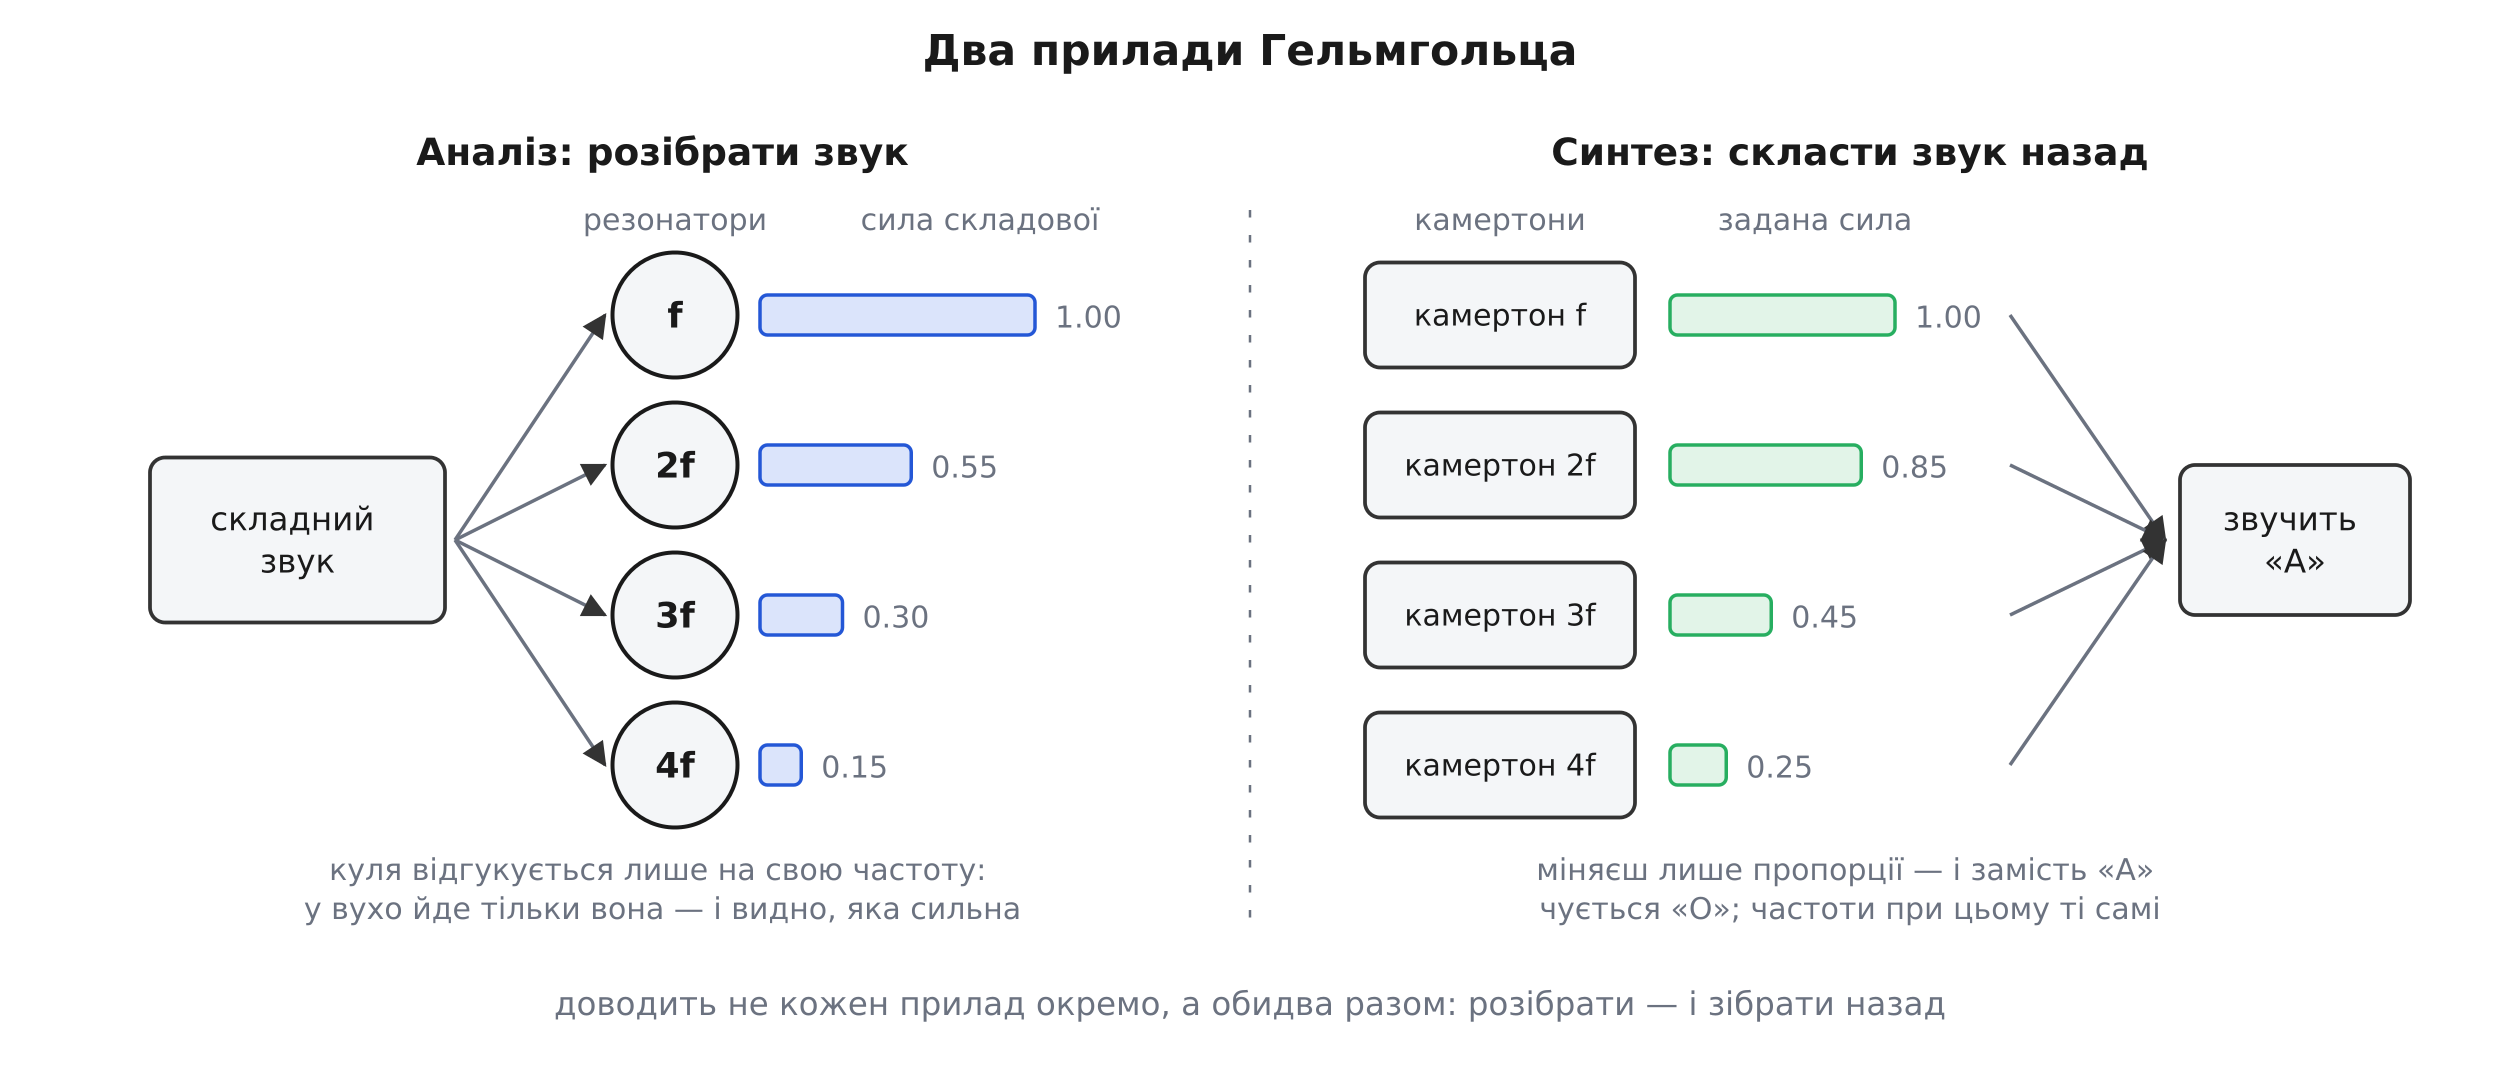
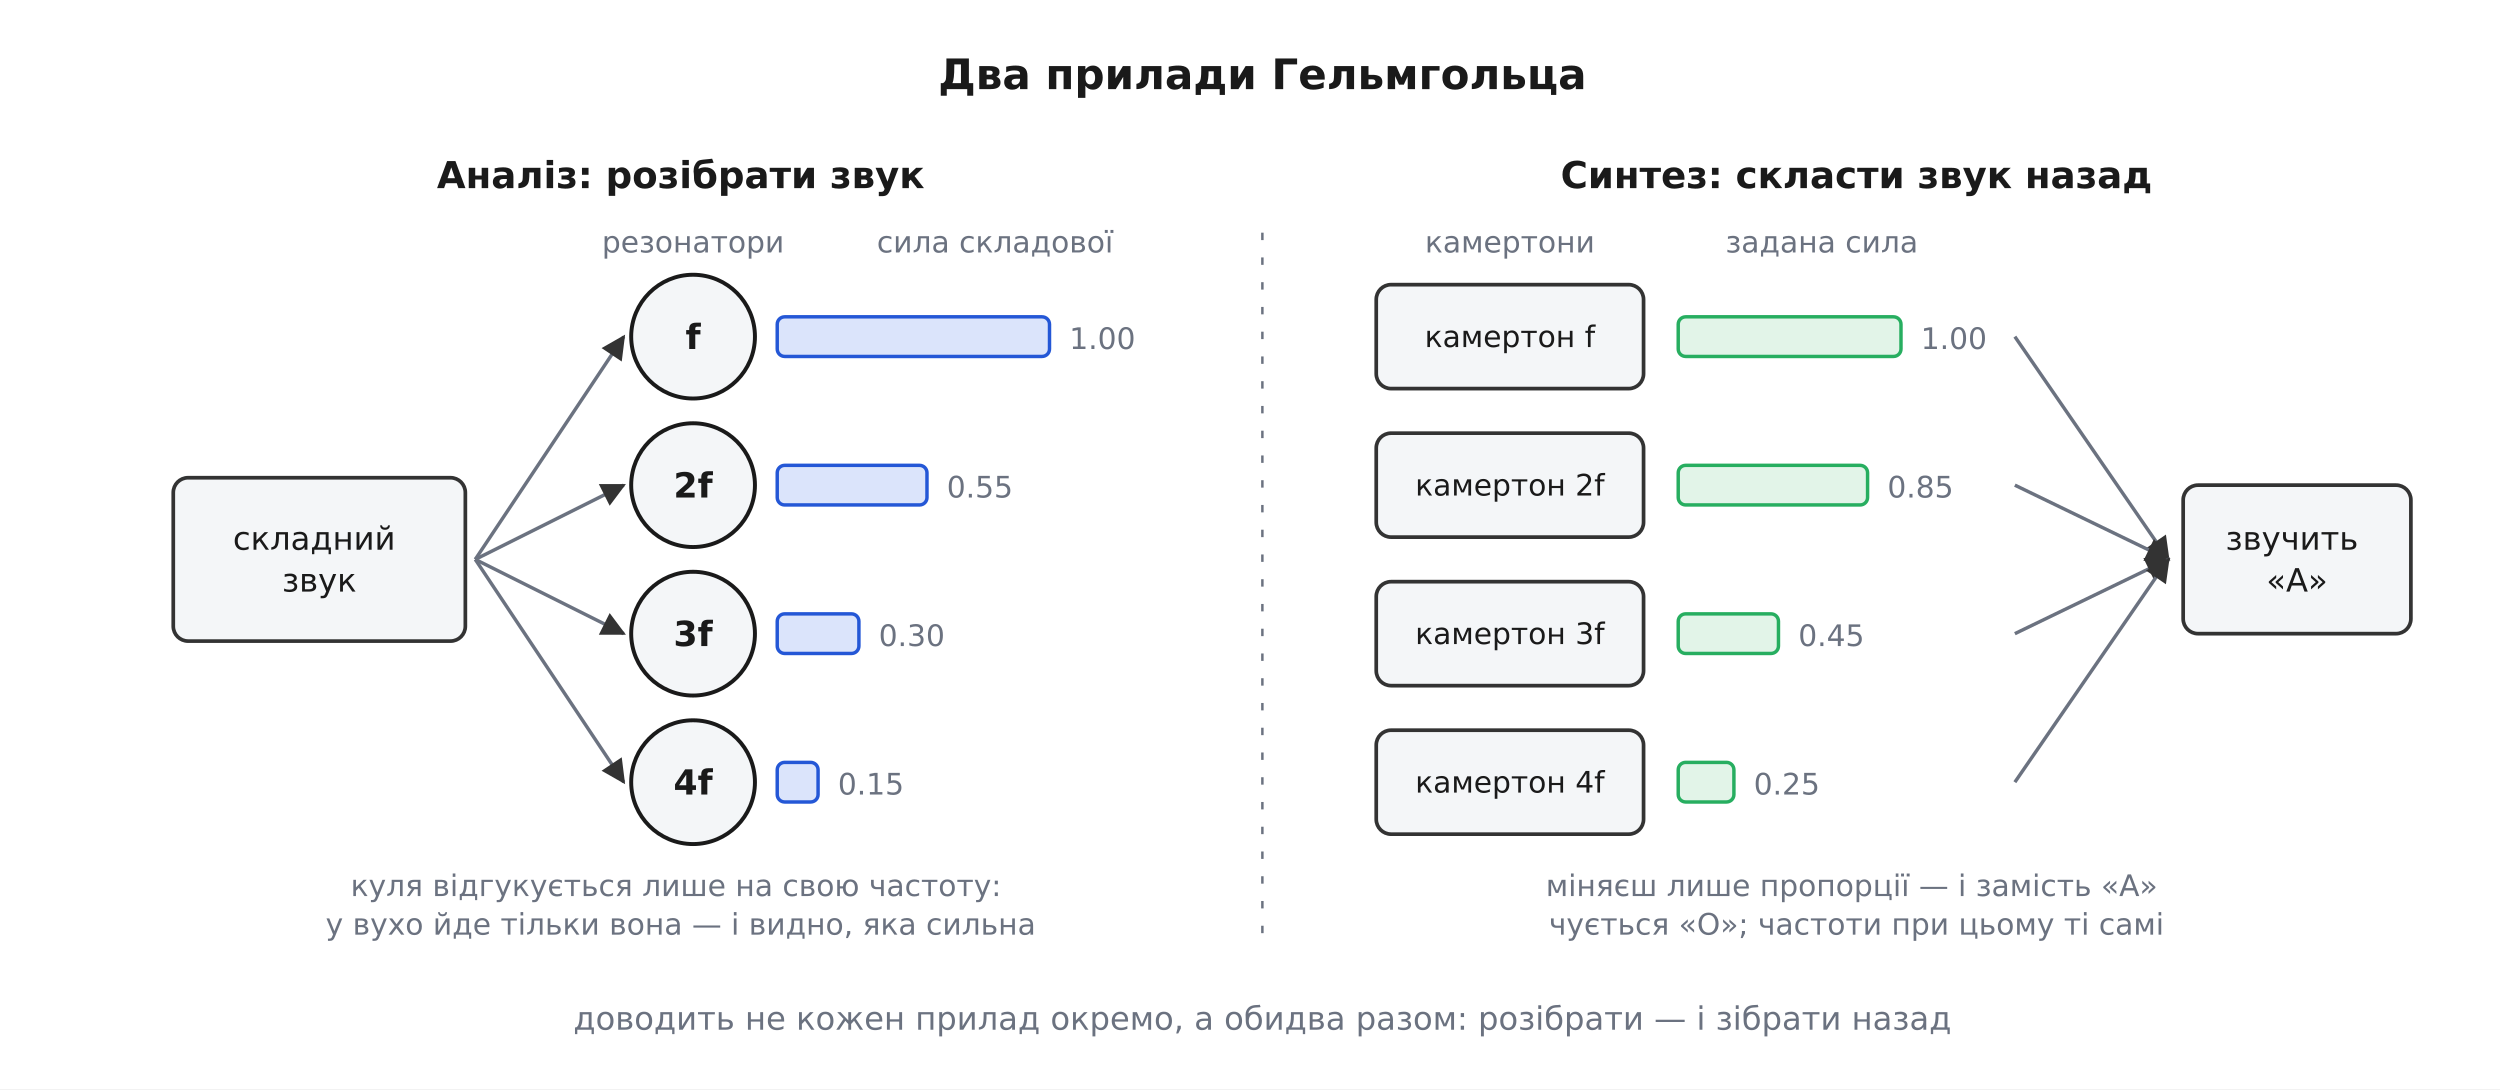
- <svg xmlns="http://www.w3.org/2000/svg" viewBox="0 0 1000 430" font-family="'Segoe UI', 'DejaVu Sans', Arial, sans-serif">
-   <rect width="1000" height="430" fill="#ffffff" />
+ <svg xmlns="http://www.w3.org/2000/svg" viewBox="-10 -10 1010 440" font-family="'Segoe UI', 'DejaVu Sans', Arial, sans-serif">
+   <rect x="-10" y="-10" width="1010" height="440" fill="#ffffff" />
  <defs>
    <marker id="arrow" viewBox="0 0 10 10" refX="9" refY="5" markerWidth="7" markerHeight="7" orient="auto-start-reverse">
      <path d="M0 0 L10 5 L0 10 z" fill="#333333" />
    </marker>
  </defs>
  <text x="500.0" y="26.0" font-family="'Segoe UI', 'DejaVu Sans', Arial, sans-serif" font-size="17" fill="#1a1a1a" text-anchor="middle" font-weight="700">Два прилади Гельмгольца</text>
  <line x1="500.0" y1="84.0" x2="500.0" y2="372.0" stroke="#6b7280" stroke-width="1.0" stroke-dasharray="3,7" />
  <text x="265.0" y="66.0" font-family="'Segoe UI', 'DejaVu Sans', Arial, sans-serif" font-size="15" fill="#1a1a1a" text-anchor="middle" font-weight="700">Аналіз: розібрати звук</text>
  <text x="270.0" y="92.0" font-family="'Segoe UI', 'DejaVu Sans', Arial, sans-serif" font-size="12" fill="#6b7280" text-anchor="middle">резонатори</text>
  <text x="392.0" y="92.0" font-family="'Segoe UI', 'DejaVu Sans', Arial, sans-serif" font-size="12" fill="#6b7280" text-anchor="middle">сила складової</text>
  <rect x="60.0" y="183.0" width="118.0" height="66.0" rx="6" fill="#f4f6f8" stroke="#333333" stroke-width="1.5" />
  <text x="119.0" y="212.1" font-family="'Segoe UI', 'DejaVu Sans', Arial, sans-serif" font-size="13" fill="#1a1a1a" text-anchor="middle">
    <tspan x="119.0" dy="0.0">складний</tspan>
    <tspan x="119.0" dy="16.9">звук</tspan>
  </text>
  <line x1="182.0" y1="216.0" x2="242.0" y2="126.0" stroke="#6b7280" stroke-width="1.4" marker-end="url(#arrow)" />
  <circle cx="270.0" cy="126.0" r="25.0" fill="#f4f6f8" stroke="#1a1a1a" stroke-width="1.6" />
  <text x="270.0" y="131.0" font-family="'Segoe UI', 'DejaVu Sans', Arial, sans-serif" font-size="14" fill="#1a1a1a" text-anchor="middle" font-weight="700">f</text>
  <rect x="304.0" y="118.0" width="110.0" height="16.0" rx="3" fill="#dbe4fb" stroke="#2457d6" stroke-width="1.4" />
  <text x="422.0" y="131.0" font-family="'Segoe UI', 'DejaVu Sans', Arial, sans-serif" font-size="12" fill="#6b7280" text-anchor="start">1.00</text>
  <line x1="182.0" y1="216.0" x2="242.0" y2="186.0" stroke="#6b7280" stroke-width="1.4" marker-end="url(#arrow)" />
  <circle cx="270.0" cy="186.0" r="25.0" fill="#f4f6f8" stroke="#1a1a1a" stroke-width="1.6" />
  <text x="270.0" y="191.0" font-family="'Segoe UI', 'DejaVu Sans', Arial, sans-serif" font-size="14" fill="#1a1a1a" text-anchor="middle" font-weight="700">2f</text>
  <rect x="304.0" y="178.0" width="60.5" height="16.0" rx="3" fill="#dbe4fb" stroke="#2457d6" stroke-width="1.4" />
  <text x="372.5" y="191.0" font-family="'Segoe UI', 'DejaVu Sans', Arial, sans-serif" font-size="12" fill="#6b7280" text-anchor="start">0.55</text>
  <line x1="182.0" y1="216.0" x2="242.0" y2="246.0" stroke="#6b7280" stroke-width="1.4" marker-end="url(#arrow)" />
  <circle cx="270.0" cy="246.0" r="25.0" fill="#f4f6f8" stroke="#1a1a1a" stroke-width="1.6" />
  <text x="270.0" y="251.0" font-family="'Segoe UI', 'DejaVu Sans', Arial, sans-serif" font-size="14" fill="#1a1a1a" text-anchor="middle" font-weight="700">3f</text>
  <rect x="304.0" y="238.0" width="33.0" height="16.0" rx="3" fill="#dbe4fb" stroke="#2457d6" stroke-width="1.4" />
  <text x="345.0" y="251.0" font-family="'Segoe UI', 'DejaVu Sans', Arial, sans-serif" font-size="12" fill="#6b7280" text-anchor="start">0.30</text>
  <line x1="182.0" y1="216.0" x2="242.0" y2="306.0" stroke="#6b7280" stroke-width="1.4" marker-end="url(#arrow)" />
  <circle cx="270.0" cy="306.0" r="25.0" fill="#f4f6f8" stroke="#1a1a1a" stroke-width="1.6" />
  <text x="270.0" y="311.0" font-family="'Segoe UI', 'DejaVu Sans', Arial, sans-serif" font-size="14" fill="#1a1a1a" text-anchor="middle" font-weight="700">4f</text>
  <rect x="304.0" y="298.0" width="16.5" height="16.0" rx="3" fill="#dbe4fb" stroke="#2457d6" stroke-width="1.4" />
  <text x="328.5" y="311.0" font-family="'Segoe UI', 'DejaVu Sans', Arial, sans-serif" font-size="12" fill="#6b7280" text-anchor="start">0.15</text>
  <text x="265.0" y="352.0" font-family="'Segoe UI', 'DejaVu Sans', Arial, sans-serif" font-size="12" fill="#6b7280" text-anchor="middle">
    <tspan x="265.0" dy="0.0">куля відгукується лише на свою частоту:</tspan>
    <tspan x="265.0" dy="15.6">у вухо йде тільки вона — і видно, яка сильна</tspan>
  </text>
  <text x="740.0" y="66.0" font-family="'Segoe UI', 'DejaVu Sans', Arial, sans-serif" font-size="15" fill="#1a1a1a" text-anchor="middle" font-weight="700">Синтез: скласти звук назад</text>
  <text x="600.0" y="92.0" font-family="'Segoe UI', 'DejaVu Sans', Arial, sans-serif" font-size="12" fill="#6b7280" text-anchor="middle">камертони</text>
  <text x="726.0" y="92.0" font-family="'Segoe UI', 'DejaVu Sans', Arial, sans-serif" font-size="12" fill="#6b7280" text-anchor="middle">задана сила</text>
  <rect x="872.0" y="186.0" width="92.0" height="60.0" rx="6" fill="#f4f6f8" stroke="#333333" stroke-width="1.5" />
  <text x="918.0" y="212.1" font-family="'Segoe UI', 'DejaVu Sans', Arial, sans-serif" font-size="13" fill="#1a1a1a" text-anchor="middle">
    <tspan x="918.0" dy="0.0">звучить</tspan>
    <tspan x="918.0" dy="16.9">«А»</tspan>
  </text>
  <rect x="546.0" y="105.0" width="108.0" height="42.0" rx="6" fill="#f4f6f8" stroke="#333333" stroke-width="1.5" />
  <text x="600.0" y="130.2" font-family="'Segoe UI', 'DejaVu Sans', Arial, sans-serif" font-size="12" fill="#1a1a1a" text-anchor="middle">
    <tspan x="600.0" dy="0.0">камертон f</tspan>
  </text>
  <rect x="668.0" y="118.0" width="90.0" height="16.0" rx="3" fill="#e2f4e8" stroke="#27ae60" stroke-width="1.4" />
  <text x="766.0" y="131.0" font-family="'Segoe UI', 'DejaVu Sans', Arial, sans-serif" font-size="12" fill="#6b7280" text-anchor="start">1.00</text>
  <line x1="804.0" y1="126.0" x2="866.0" y2="216.0" stroke="#6b7280" stroke-width="1.4" marker-end="url(#arrow)" />
  <rect x="546.0" y="165.0" width="108.0" height="42.0" rx="6" fill="#f4f6f8" stroke="#333333" stroke-width="1.5" />
  <text x="600.0" y="190.2" font-family="'Segoe UI', 'DejaVu Sans', Arial, sans-serif" font-size="12" fill="#1a1a1a" text-anchor="middle">
    <tspan x="600.0" dy="0.0">камертон 2f</tspan>
  </text>
  <rect x="668.0" y="178.0" width="76.5" height="16.0" rx="3" fill="#e2f4e8" stroke="#27ae60" stroke-width="1.4" />
  <text x="752.5" y="191.0" font-family="'Segoe UI', 'DejaVu Sans', Arial, sans-serif" font-size="12" fill="#6b7280" text-anchor="start">0.85</text>
  <line x1="804.0" y1="186.0" x2="866.0" y2="216.0" stroke="#6b7280" stroke-width="1.4" marker-end="url(#arrow)" />
  <rect x="546.0" y="225.0" width="108.0" height="42.0" rx="6" fill="#f4f6f8" stroke="#333333" stroke-width="1.5" />
  <text x="600.0" y="250.2" font-family="'Segoe UI', 'DejaVu Sans', Arial, sans-serif" font-size="12" fill="#1a1a1a" text-anchor="middle">
    <tspan x="600.0" dy="0.0">камертон 3f</tspan>
  </text>
  <rect x="668.0" y="238.0" width="40.5" height="16.0" rx="3" fill="#e2f4e8" stroke="#27ae60" stroke-width="1.4" />
  <text x="716.5" y="251.0" font-family="'Segoe UI', 'DejaVu Sans', Arial, sans-serif" font-size="12" fill="#6b7280" text-anchor="start">0.45</text>
  <line x1="804.0" y1="246.0" x2="866.0" y2="216.0" stroke="#6b7280" stroke-width="1.4" marker-end="url(#arrow)" />
  <rect x="546.0" y="285.0" width="108.0" height="42.0" rx="6" fill="#f4f6f8" stroke="#333333" stroke-width="1.5" />
  <text x="600.0" y="310.2" font-family="'Segoe UI', 'DejaVu Sans', Arial, sans-serif" font-size="12" fill="#1a1a1a" text-anchor="middle">
    <tspan x="600.0" dy="0.0">камертон 4f</tspan>
  </text>
  <rect x="668.0" y="298.0" width="22.5" height="16.0" rx="3" fill="#e2f4e8" stroke="#27ae60" stroke-width="1.4" />
  <text x="698.5" y="311.0" font-family="'Segoe UI', 'DejaVu Sans', Arial, sans-serif" font-size="12" fill="#6b7280" text-anchor="start">0.25</text>
  <line x1="804.0" y1="306.0" x2="866.0" y2="216.0" stroke="#6b7280" stroke-width="1.4" marker-end="url(#arrow)" />
  <text x="740.0" y="352.0" font-family="'Segoe UI', 'DejaVu Sans', Arial, sans-serif" font-size="12" fill="#6b7280" text-anchor="middle">
    <tspan x="740.0" dy="0.0">міняєш лише пропорції — і замість «А»</tspan>
    <tspan x="740.0" dy="15.6">чується «О»; частоти при цьому ті самі</tspan>
  </text>
  <text x="500.0" y="406.0" font-family="'Segoe UI', 'DejaVu Sans', Arial, sans-serif" font-size="13" fill="#6b7280" text-anchor="middle">доводить не кожен прилад окремо, а обидва разом: розібрати — і зібрати назад</text>
</svg>
